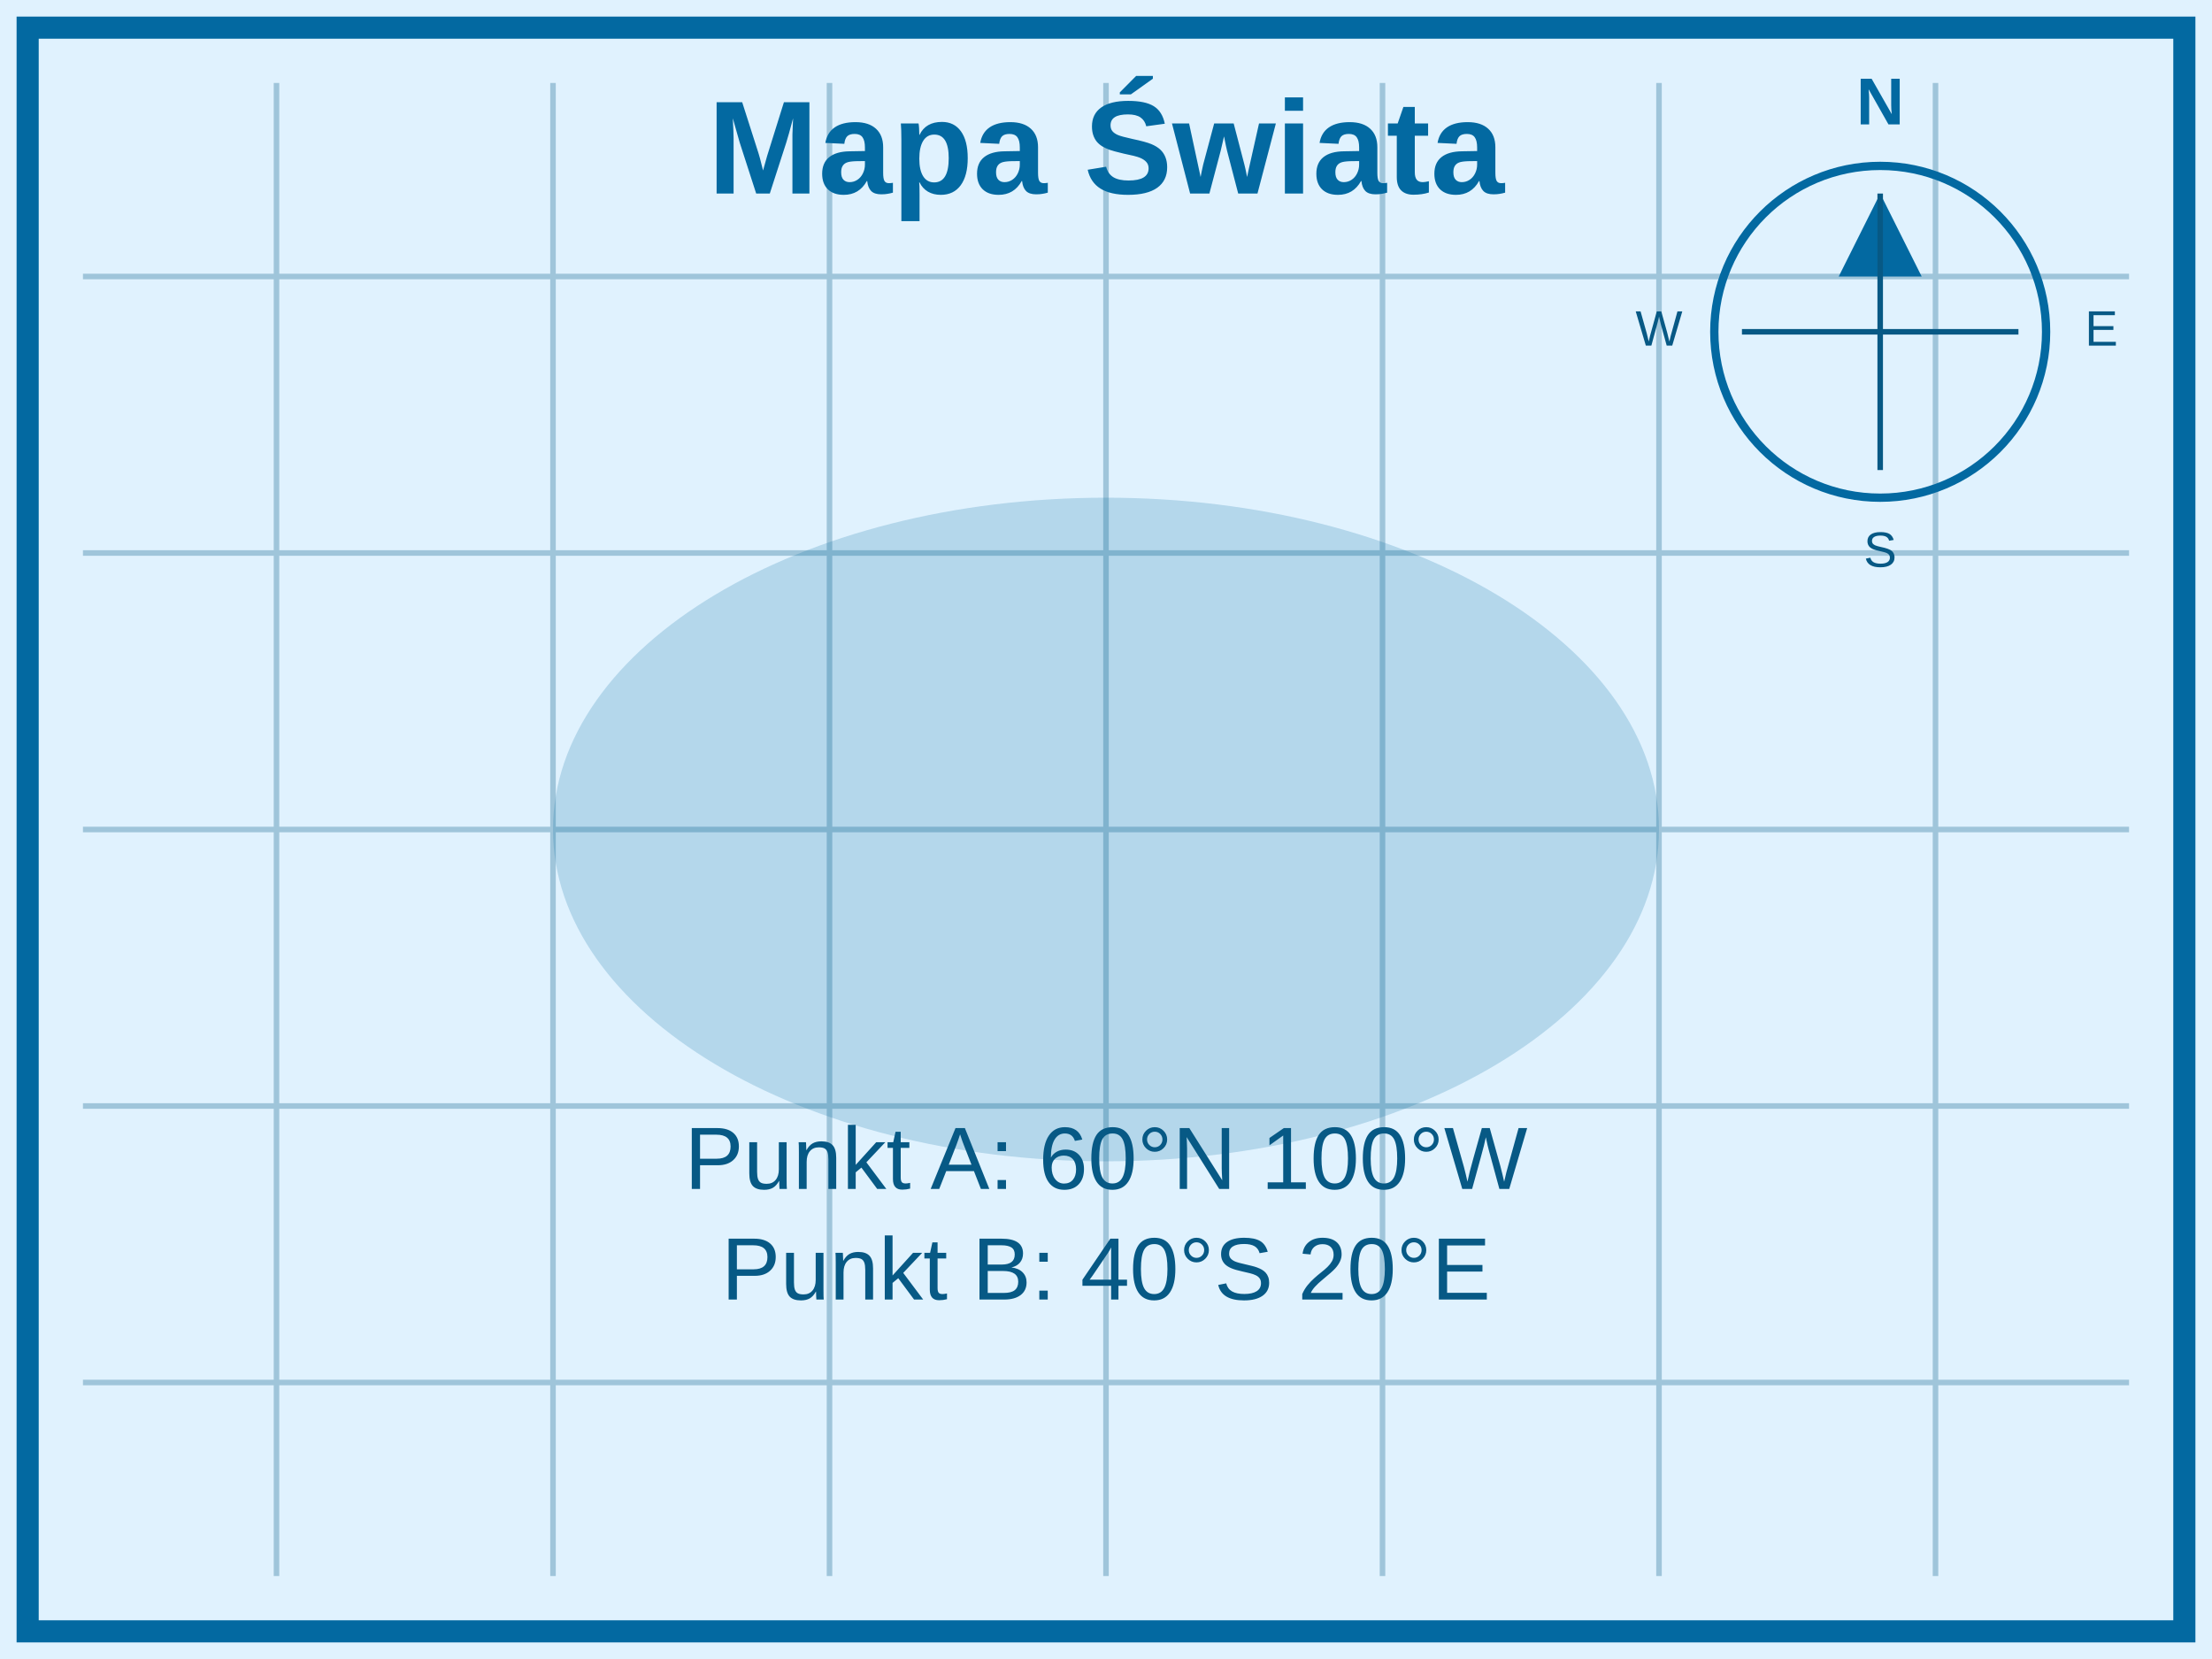
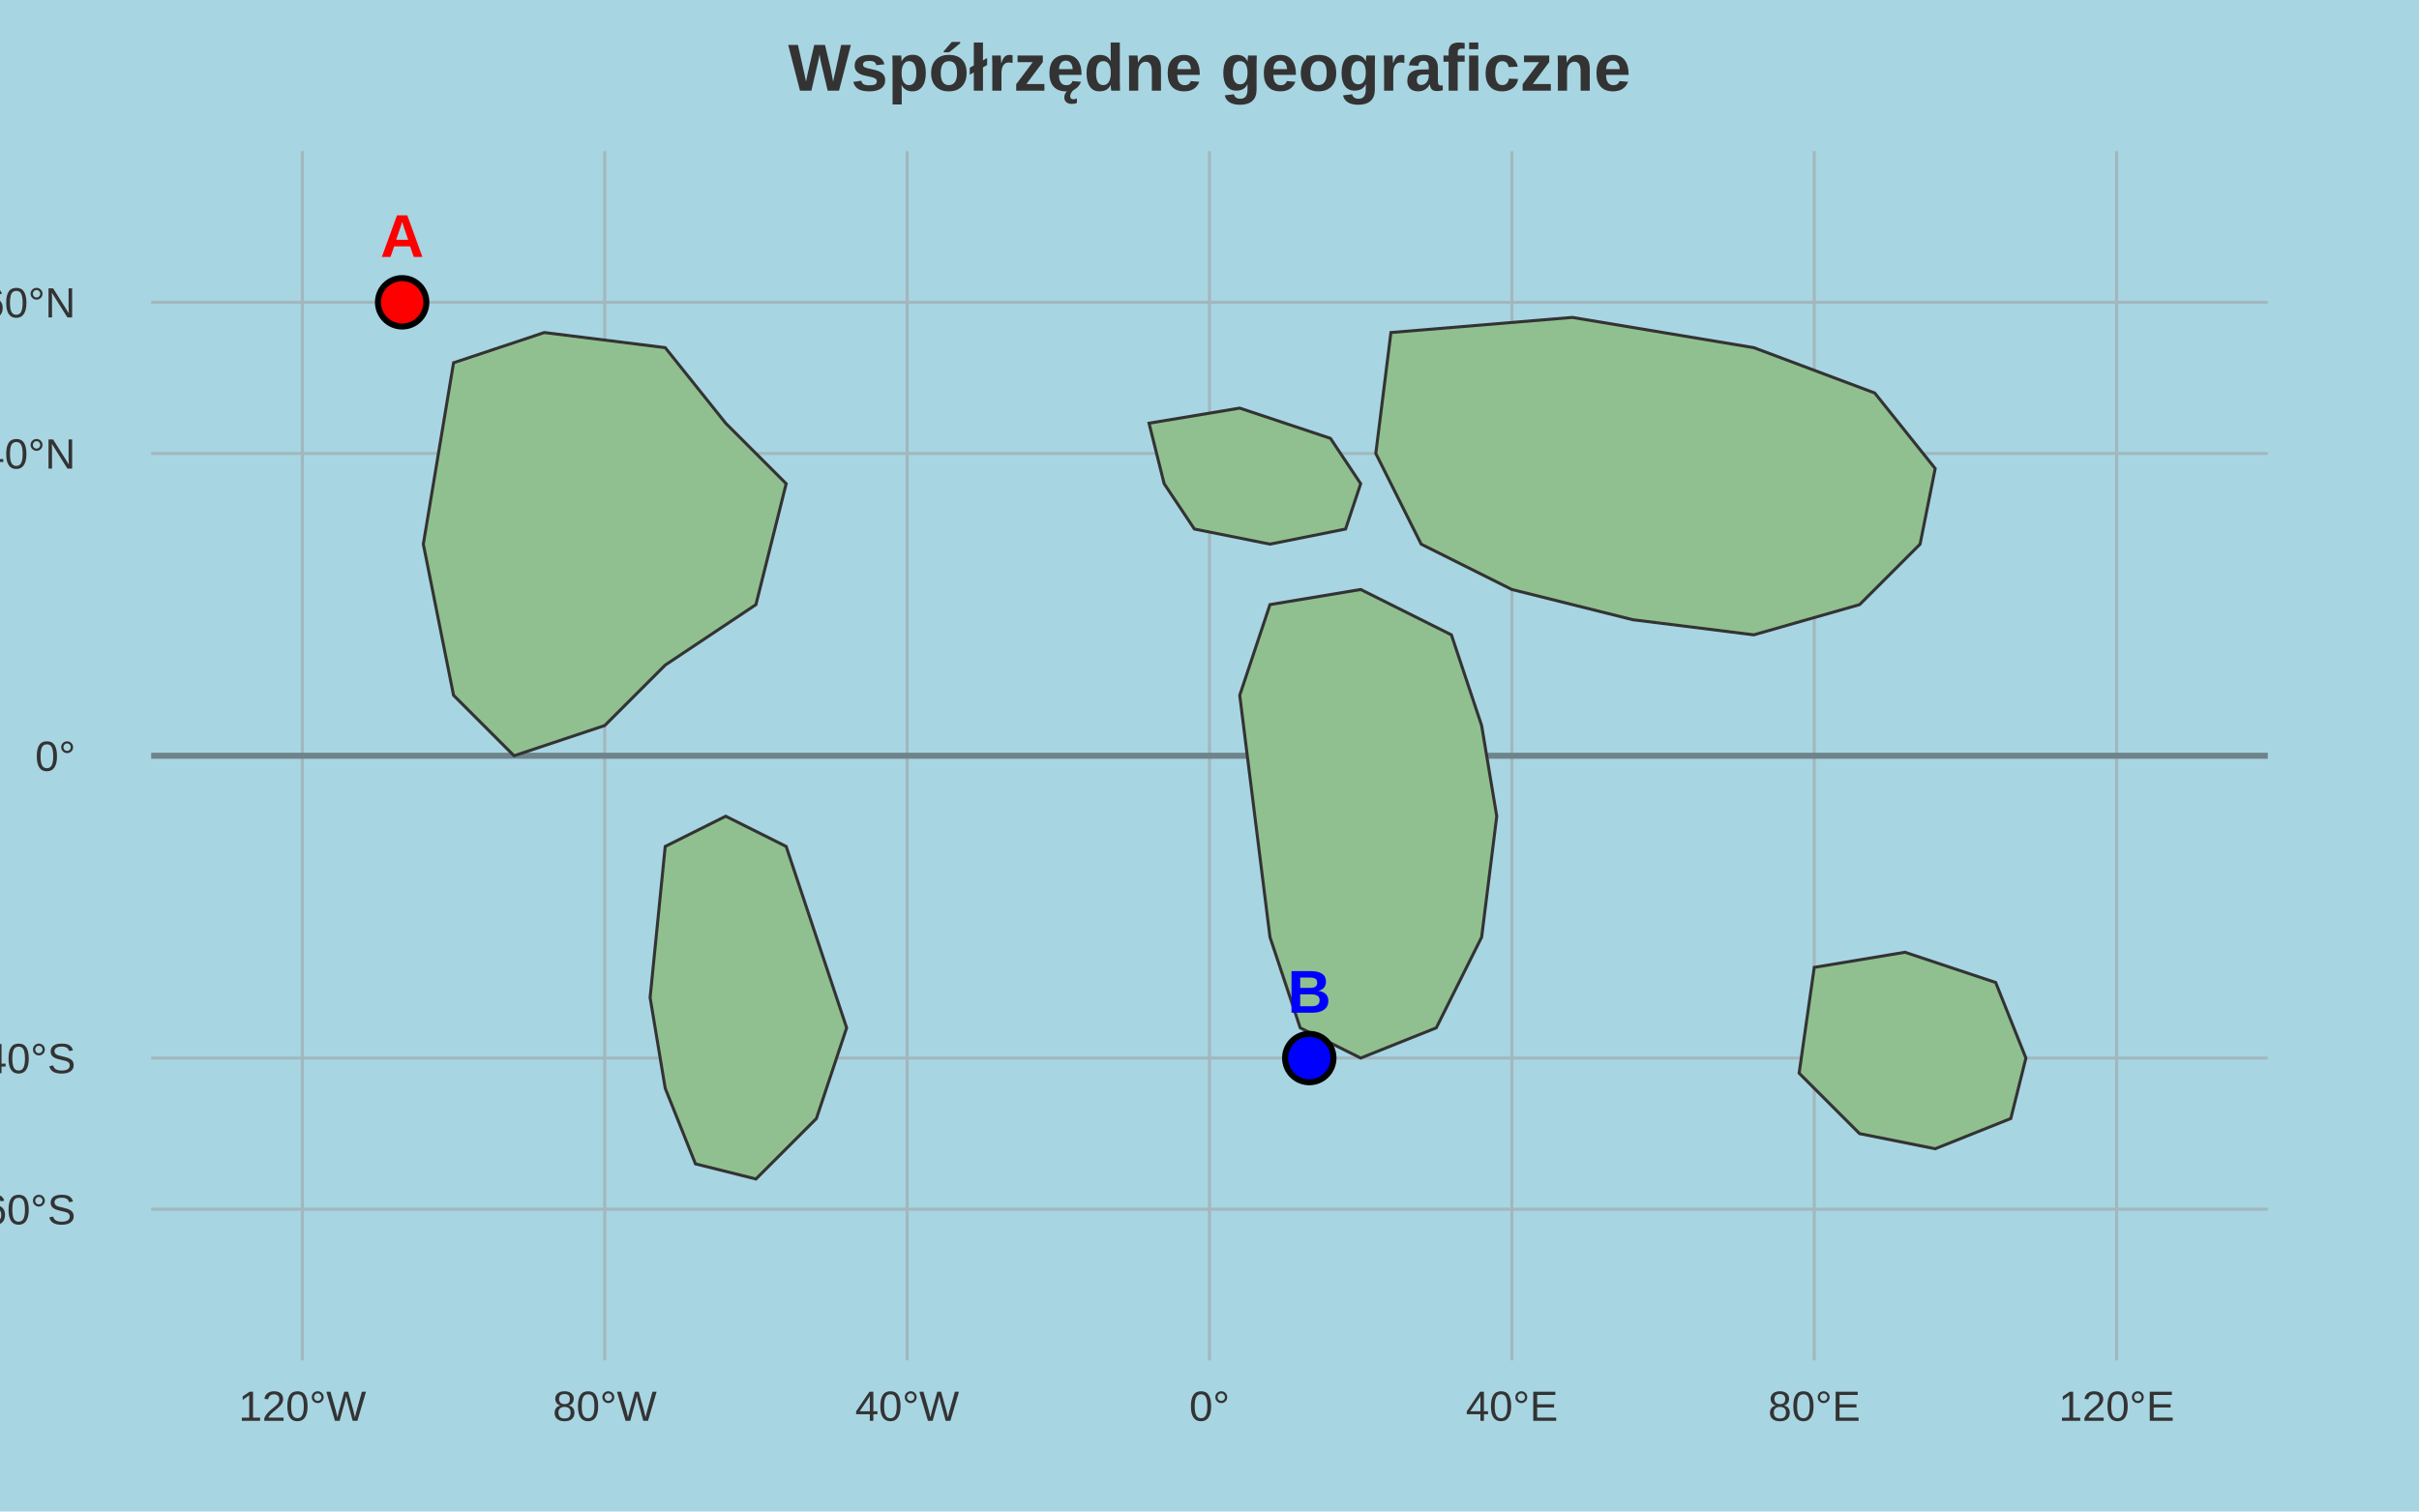
- <svg xmlns="http://www.w3.org/2000/svg" width="800" height="600">
-   <rect width="800" height="600" fill="#E0F2FE" />
-   <rect x="10" y="10" width="780" height="580" fill="none" stroke="#0369A1" stroke-width="8" />
-   <g opacity="0.3" stroke="#075985" stroke-width="2">
-     <line x1="100" y1="30" x2="100" y2="570" />
-     <line x1="200" y1="30" x2="200" y2="570" />
-     <line x1="300" y1="30" x2="300" y2="570" />
-     <line x1="400" y1="30" x2="400" y2="570" />
-     <line x1="500" y1="30" x2="500" y2="570" />
-     <line x1="600" y1="30" x2="600" y2="570" />
-     <line x1="700" y1="30" x2="700" y2="570" />
-     <line x1="30" y1="100" x2="770" y2="100" />
-     <line x1="30" y1="200" x2="770" y2="200" />
-     <line x1="30" y1="300" x2="770" y2="300" />
-     <line x1="30" y1="400" x2="770" y2="400" />
-     <line x1="30" y1="500" x2="770" y2="500" />
+ <svg xmlns="http://www.w3.org/2000/svg" width="800" height="500">
+   <rect width="800" height="500" fill="#a8d5e2" />
+   <g stroke="#999" stroke-width="1" opacity="0.5">
+     <line x1="100" y1="50" x2="100" y2="450" />
+     <line x1="200" y1="50" x2="200" y2="450" />
+     <line x1="300" y1="50" x2="300" y2="450" />
+     <line x1="400" y1="50" x2="400" y2="450" />
+     <line x1="500" y1="50" x2="500" y2="450" />
+     <line x1="600" y1="50" x2="600" y2="450" />
+     <line x1="700" y1="50" x2="700" y2="450" />
+     <line x1="50" y1="100" x2="750" y2="100" />
+     <line x1="50" y1="150" x2="750" y2="150" />
+     <line x1="50" y1="250" x2="750" y2="250" stroke-width="2" stroke="#333" />
+     <line x1="50" y1="350" x2="750" y2="350" />
+     <line x1="50" y1="400" x2="750" y2="400" />
  </g>
-   <ellipse cx="400" cy="300" rx="200" ry="120" fill="#0369A1" opacity="0.2" />
-   <text x="400" y="70" font-family="Arial, sans-serif" font-size="48" font-weight="bold" fill="#0369A1" text-anchor="middle">
-     Mapa Świata
-   </text>
-   <text x="400" y="430" font-family="Arial, sans-serif" font-size="32" fill="#075985" text-anchor="middle">Punkt A: 60°N 100°W</text>
-   <text x="400" y="470" font-family="Arial, sans-serif" font-size="32" fill="#075985" text-anchor="middle">Punkt B: 40°S 20°E</text>
-   <g transform="translate(680, 120)">
-     <circle cx="0" cy="0" r="60" fill="none" stroke="#0369A1" stroke-width="3" />
-     <polygon points="0,-50 -15,-20 15,-20" fill="#0369A1" />
-     <text x="0" y="-75" font-family="Arial, sans-serif" font-size="24" font-weight="bold" fill="#0369A1" text-anchor="middle">N</text>
-     <text x="0" y="85" font-family="Arial, sans-serif" font-size="18" fill="#075985" text-anchor="middle">S</text>
-     <text x="80" y="5" font-family="Arial, sans-serif" font-size="18" fill="#075985" text-anchor="middle">E</text>
-     <text x="-80" y="5" font-family="Arial, sans-serif" font-size="18" fill="#075985" text-anchor="middle">W</text>
-     <line x1="0" y1="-50" x2="0" y2="50" stroke="#075985" stroke-width="2" />
-     <line x1="-50" y1="0" x2="50" y2="0" stroke="#075985" stroke-width="2" />
+   <path d="M 150,120 L 180,110 L 220,115 L 240,140 L 260,160 L 250,200 L 220,220 L 200,240 L 170,250 L 150,230 L 140,180 Z" fill="#90c090" stroke="#333" stroke-width="1" />
+   <path d="M 220,280 L 240,270 L 260,280 L 270,310 L 280,340 L 270,370 L 250,390 L 230,385 L 220,360 L 215,330 Z" fill="#90c090" stroke="#333" stroke-width="1" />
+   <path d="M 380,140 L 410,135 L 440,145 L 450,160 L 445,175 L 420,180 L 395,175 L 385,160 Z" fill="#90c090" stroke="#333" stroke-width="1" />
+   <path d="M 420,200 L 450,195 L 480,210 L 490,240 L 495,270 L 490,310 L 475,340 L 450,350 L 430,340 L 420,310 L 415,270 L 410,230 Z" fill="#90c090" stroke="#333" stroke-width="1" />
+   <path d="M 460,110 L 520,105 L 580,115 L 620,130 L 640,155 L 635,180 L 615,200 L 580,210 L 540,205 L 500,195 L 470,180 L 455,150 Z" fill="#90c090" stroke="#333" stroke-width="1" />
+   <path d="M 600,320 L 630,315 L 660,325 L 670,350 L 665,370 L 640,380 L 615,375 L 595,355 Z" fill="#90c090" stroke="#333" stroke-width="1" />
+   <g font-family="Arial, sans-serif" font-size="14" fill="#333">
+     <text x="25" y="105" text-anchor="end">60°N</text>
+     <text x="25" y="155" text-anchor="end">40°N</text>
+     <text x="25" y="255" text-anchor="end">0°</text>
+     <text x="25" y="355" text-anchor="end">40°S</text>
+     <text x="25" y="405" text-anchor="end">60°S</text>
+     <text x="100" y="470" text-anchor="middle">120°W</text>
+     <text x="200" y="470" text-anchor="middle">80°W</text>
+     <text x="300" y="470" text-anchor="middle">40°W</text>
+     <text x="400" y="470" text-anchor="middle">0°</text>
+     <text x="500" y="470" text-anchor="middle">40°E</text>
+     <text x="600" y="470" text-anchor="middle">80°E</text>
+     <text x="700" y="470" text-anchor="middle">120°E</text>
  </g>
+   <circle cx="133" cy="100" r="8" fill="red" stroke="#000" stroke-width="2" />
+   <text x="133" y="85" font-family="Arial, sans-serif" font-size="20" font-weight="bold" fill="red" text-anchor="middle">A</text>
+   <circle cx="433" cy="350" r="8" fill="blue" stroke="#000" stroke-width="2" />
+   <text x="433" y="335" font-family="Arial, sans-serif" font-size="20" font-weight="bold" fill="blue" text-anchor="middle">B</text>
+   <text x="400" y="30" font-family="Arial, sans-serif" font-size="22" font-weight="bold" fill="#333" text-anchor="middle">Współrzędne geograficzne</text>
</svg>
